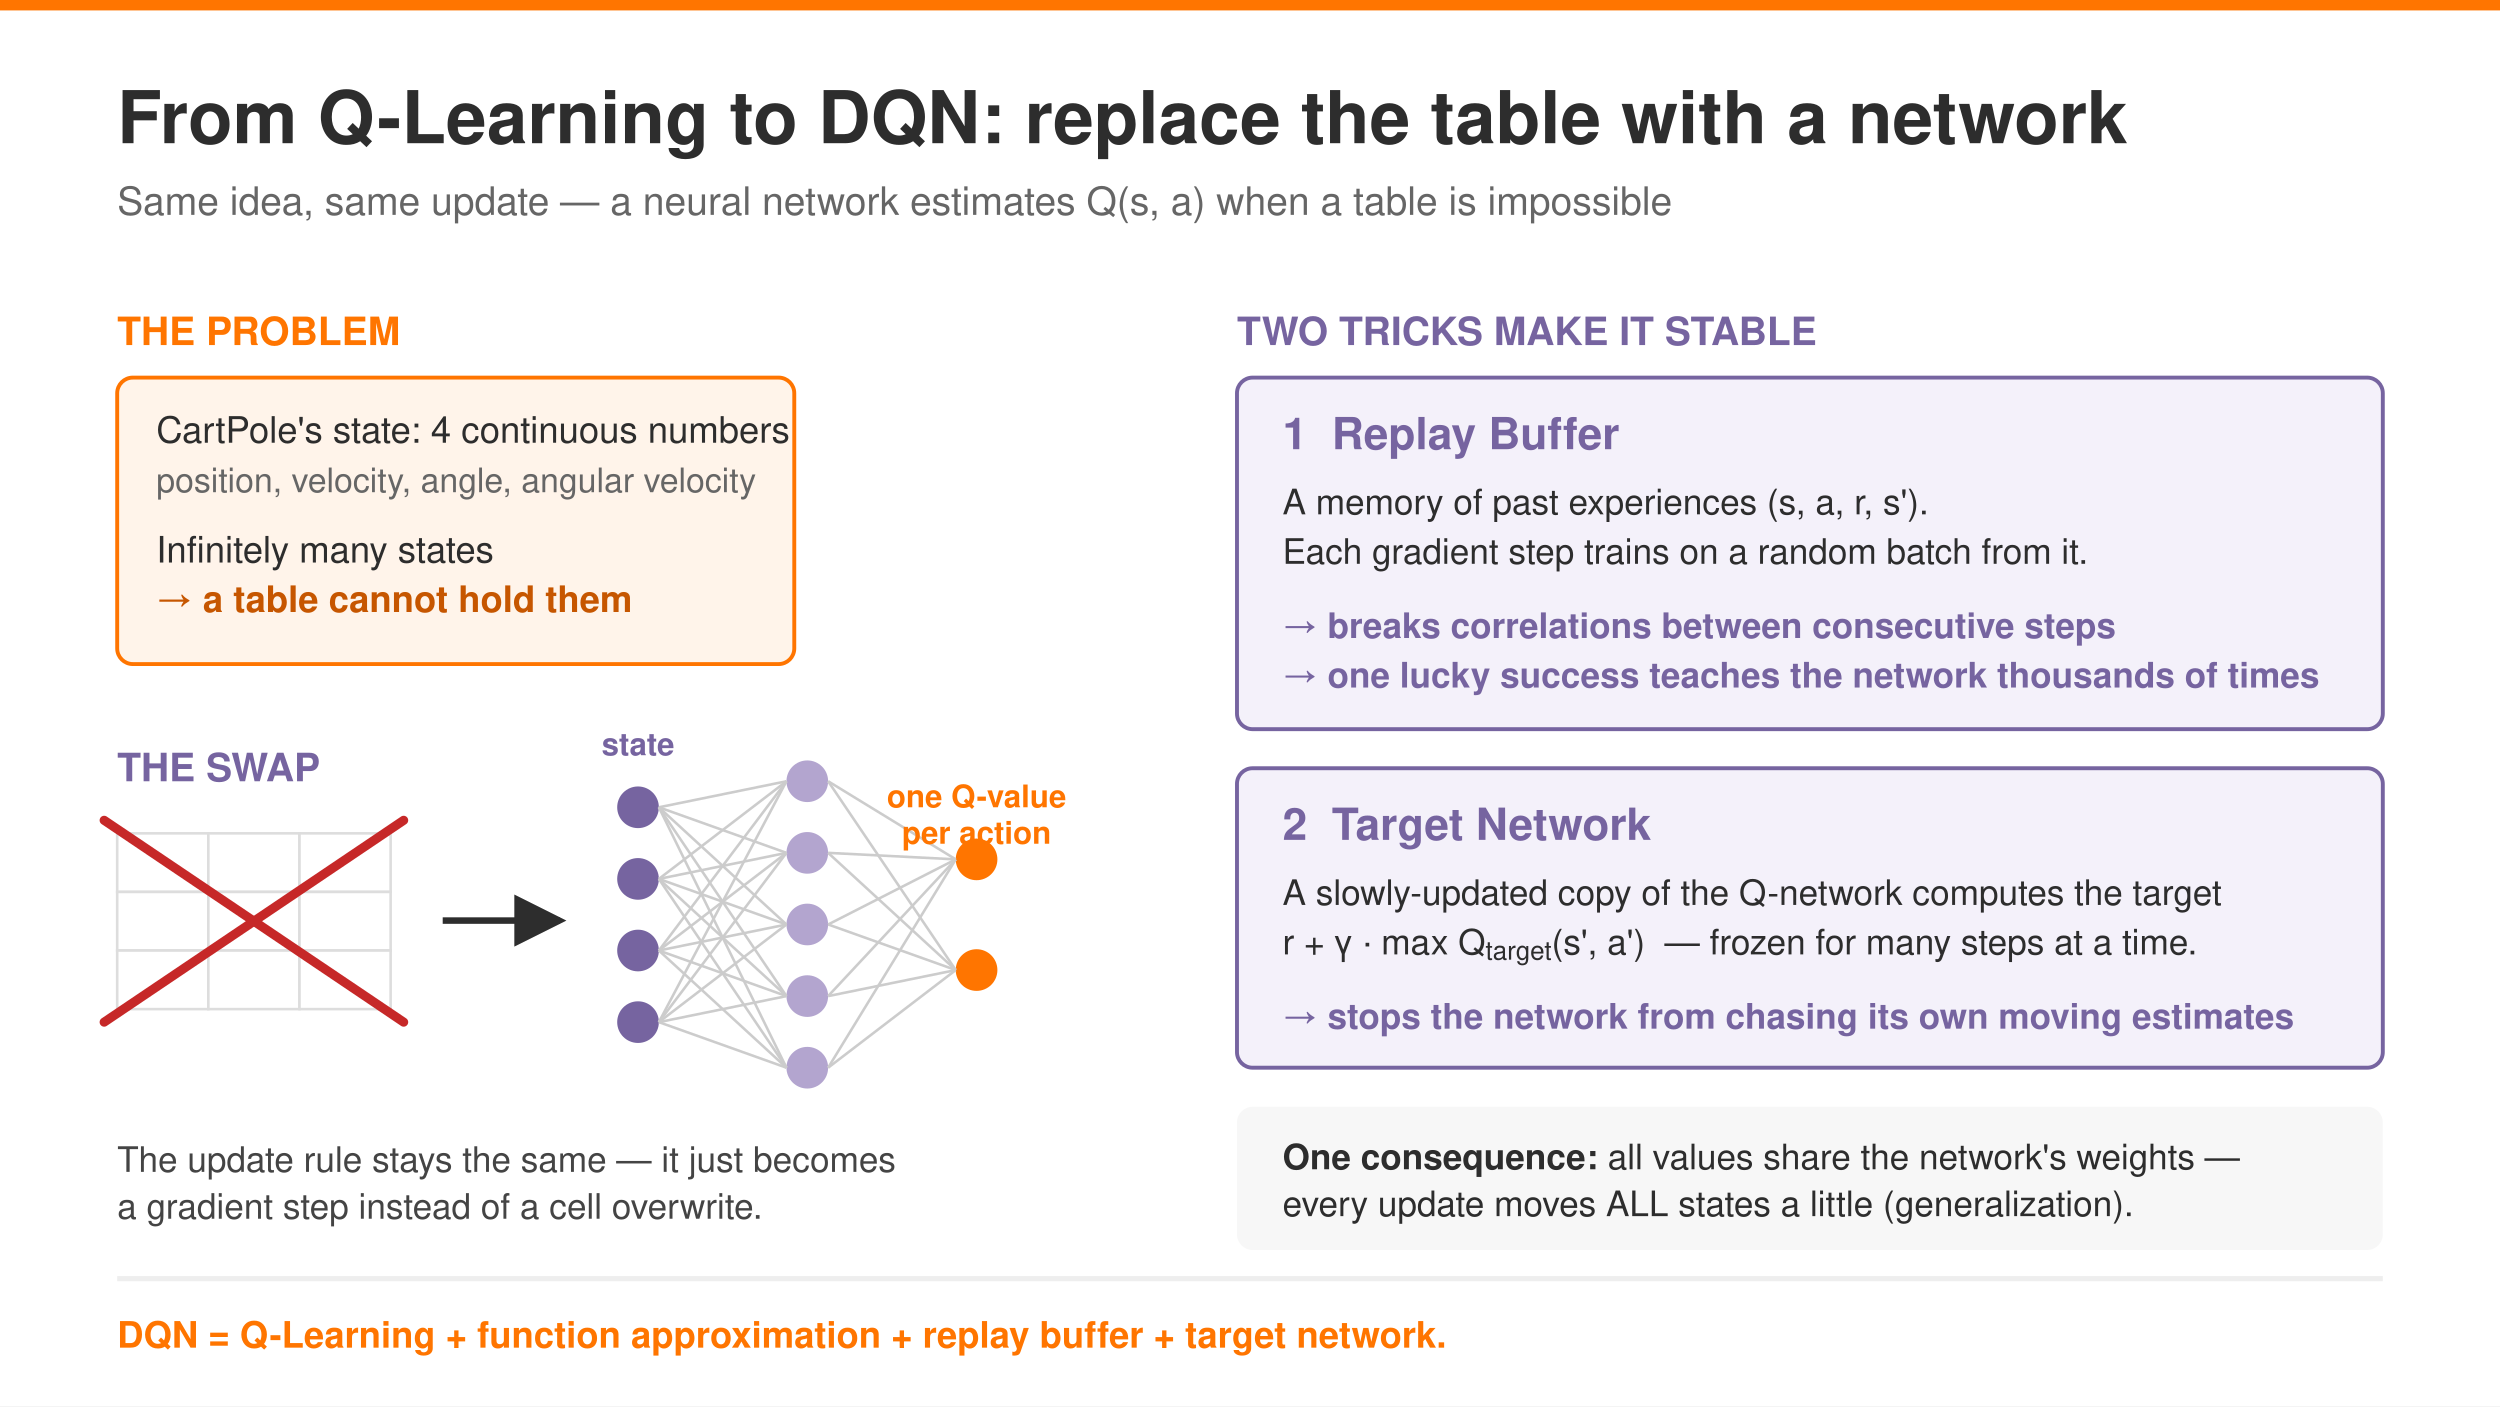
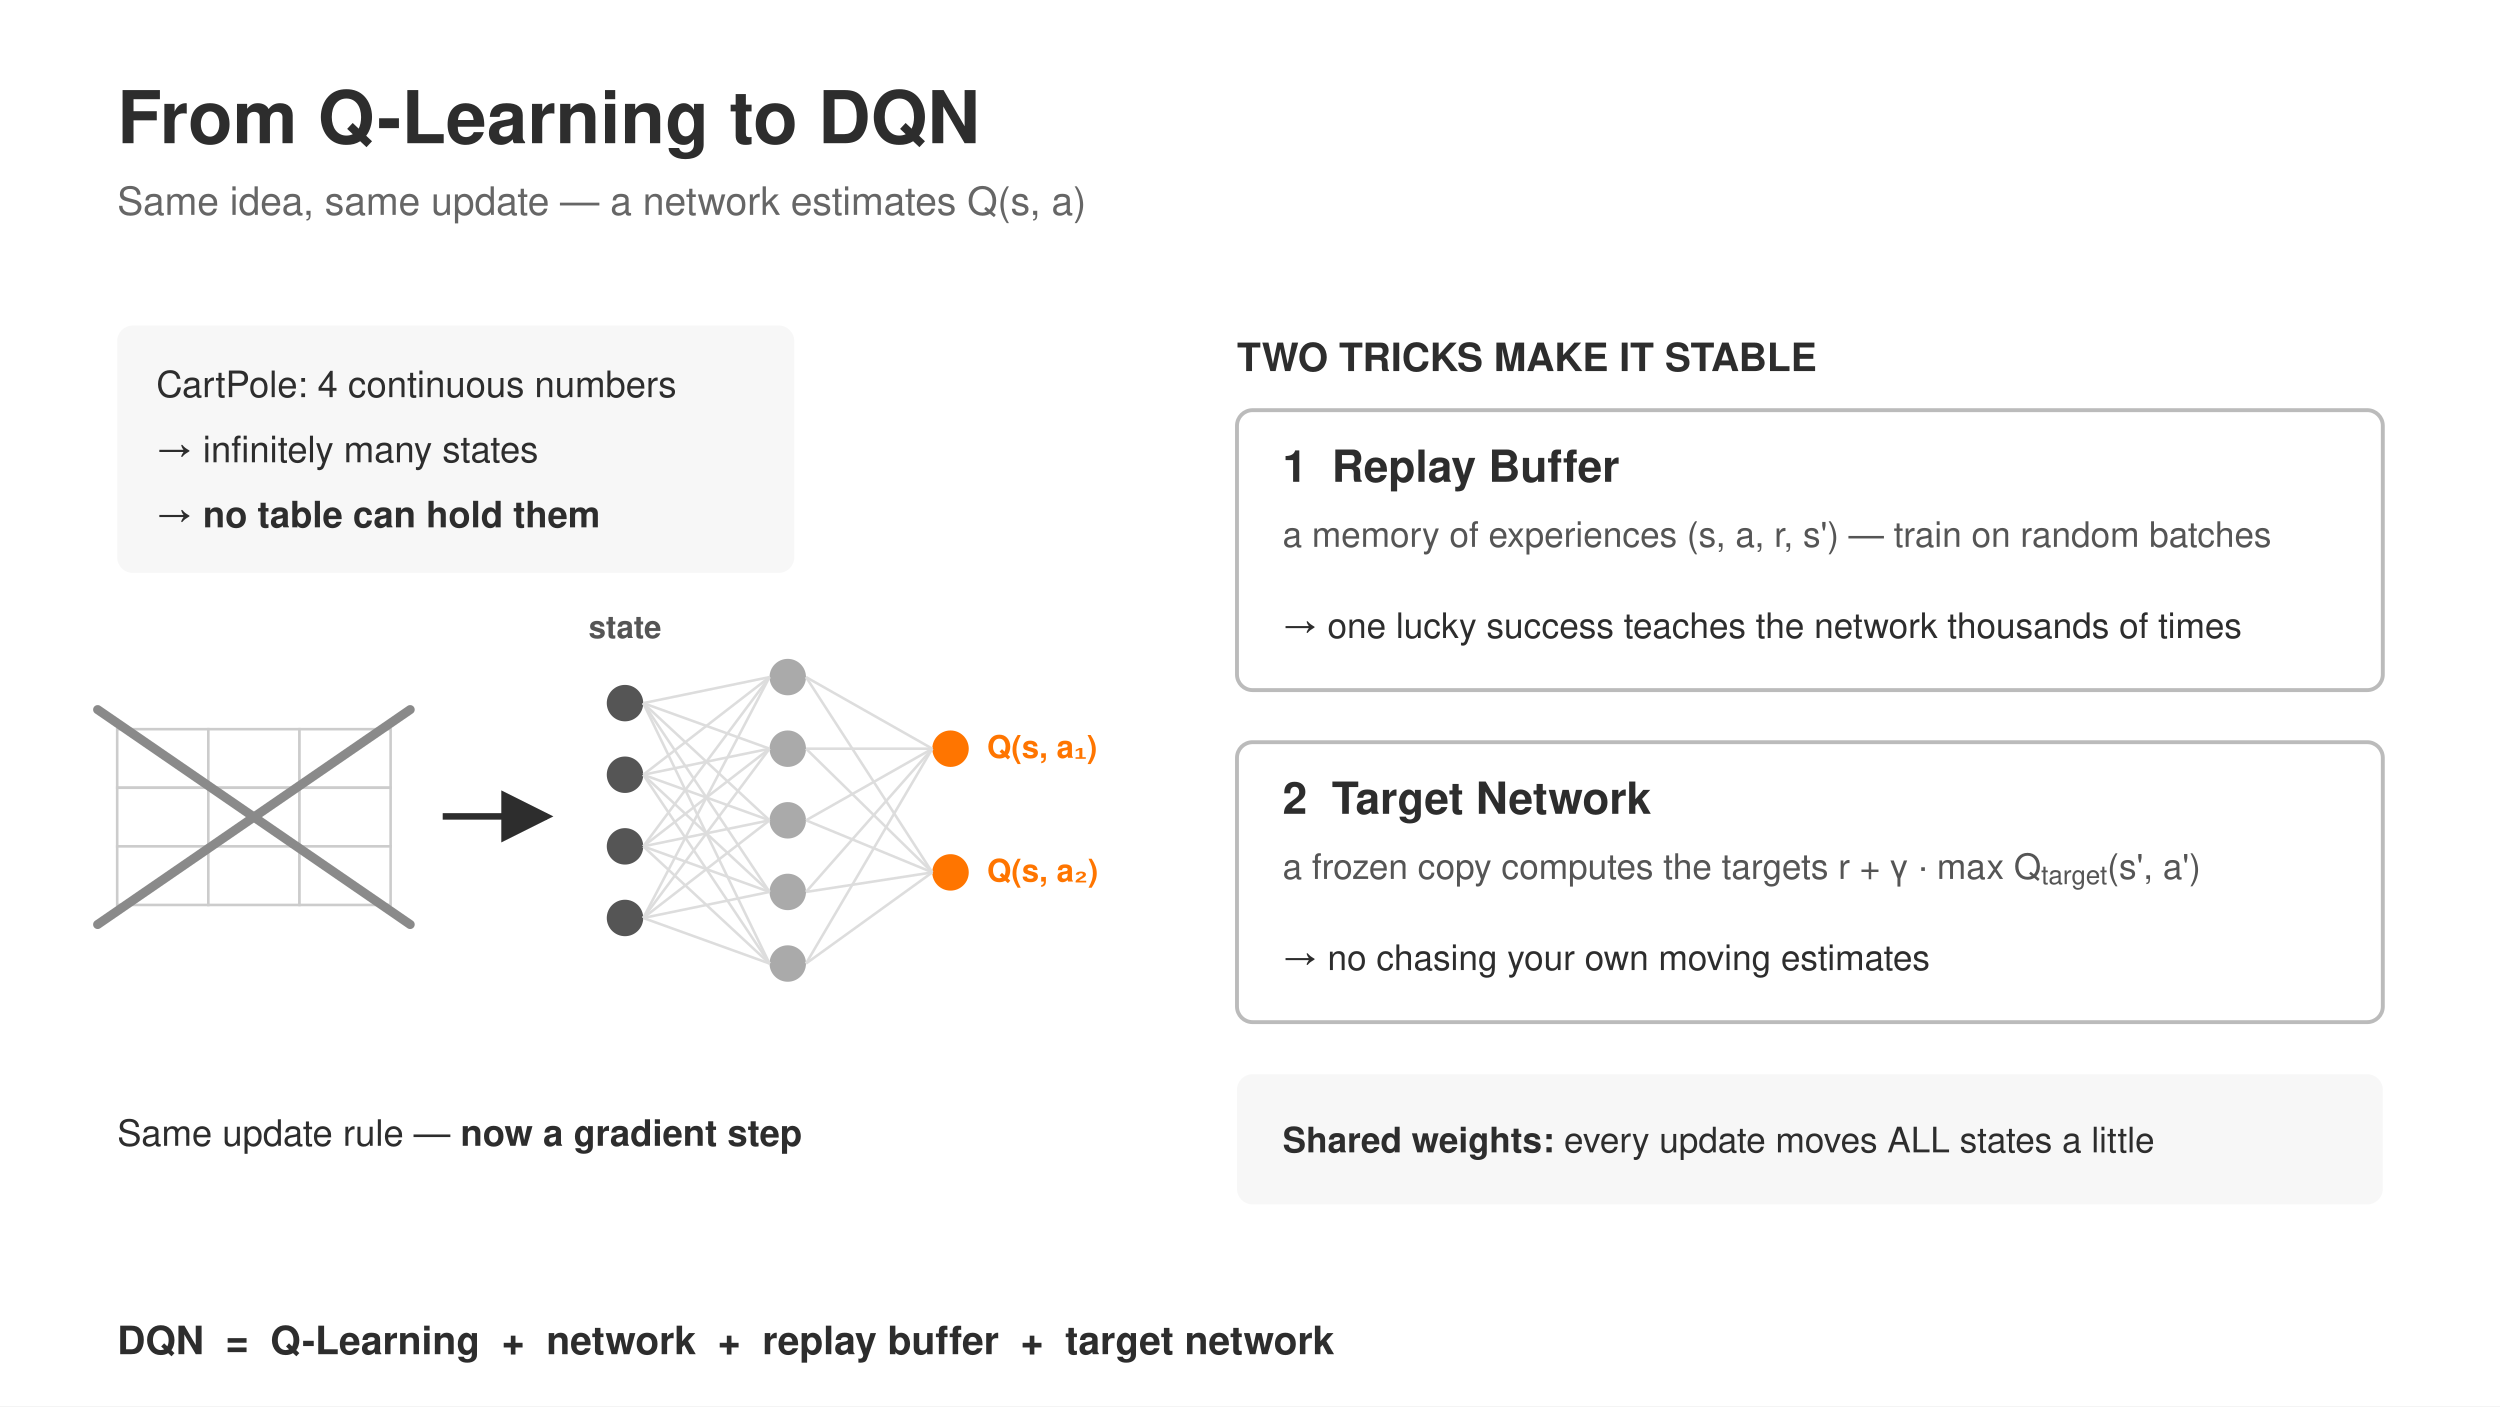
<svg xmlns="http://www.w3.org/2000/svg" viewBox="0 0 1920 1080" font-family="Helvetica Neue, Helvetica, Arial, sans-serif">
  <rect width="1920" height="1080" fill="#ffffff" />
-   <rect x="0" y="0" width="1920" height="8" fill="#ff7500" />
-   <text x="90" y="110" font-size="56" font-weight="700" fill="#2d2d2d">From Q-Learning to DQN: replace the table with a network</text>
-   <text x="90" y="165" font-size="30" fill="#666666">Same idea, same update — a neural network estimates Q(s, a) when a table is impossible</text>
-   <text x="90" y="265" font-size="30" font-weight="700" fill="#ff7500">THE PROBLEM</text>
-   <rect x="90" y="290" width="520" height="220" rx="12" fill="#fff4ea" stroke="#ff7500" stroke-width="3" />
-   <text x="120" y="340" font-size="28" fill="#2d2d2d">CartPole's state: 4 continuous numbers</text>
-   <text x="120" y="378" font-size="26" fill="#666666">position, velocity, angle, angular velocity</text>
-   <text x="120" y="432" font-size="28" fill="#2d2d2d">Infinitely many states</text>
-   <text x="120" y="470" font-size="28" font-weight="700" fill="#c65600">→ a table cannot hold them</text>
-   <text x="90" y="600" font-size="30" font-weight="700" fill="#7664a0">THE SWAP</text>
-   <g stroke="#dddddd" stroke-width="2" fill="#ffffff">
-     <rect x="90" y="640" width="70" height="45" />
-     <rect x="160" y="640" width="70" height="45" />
-     <rect x="230" y="640" width="70" height="45" />
-     <rect x="90" y="685" width="70" height="45" />
-     <rect x="160" y="685" width="70" height="45" />
-     <rect x="230" y="685" width="70" height="45" />
-     <rect x="90" y="730" width="70" height="45" />
-     <rect x="160" y="730" width="70" height="45" />
-     <rect x="230" y="730" width="70" height="45" />
+   <text x="90" y="110" font-size="56" font-weight="700" fill="#2d2d2d">From Q-Learning to DQN</text>
+   <text x="90" y="165" font-size="30" fill="#666666">Same idea, same update — a network estimates Q(s, a)</text>
+   <rect x="90" y="250" width="520" height="190" rx="12" fill="#f7f7f7" />
+   <text x="120" y="305" font-size="28" fill="#2d2d2d">CartPole: 4 continuous numbers</text>
+   <text x="120" y="355" font-size="28" fill="#2d2d2d">→ infinitely many states</text>
+   <text x="120" y="405" font-size="28" font-weight="700" fill="#2d2d2d">→ no table can hold them</text>
+   <g transform="translate(90, 560)">
+     <g stroke="#cccccc" stroke-width="2" fill="#ffffff">
+       <rect x="0" y="0" width="70" height="45" />
+       <rect x="70" y="0" width="70" height="45" />
+       <rect x="140" y="0" width="70" height="45" />
+       <rect x="0" y="45" width="70" height="45" />
+       <rect x="70" y="45" width="70" height="45" />
+       <rect x="140" y="45" width="70" height="45" />
+       <rect x="0" y="90" width="70" height="45" />
+       <rect x="70" y="90" width="70" height="45" />
+       <rect x="140" y="90" width="70" height="45" />
+     </g>
+     <line x1="-15" y1="150" x2="225" y2="-15" stroke="#8a8a8a" stroke-width="7" stroke-linecap="round" />
+     <line x1="-15" y1="-15" x2="225" y2="150" stroke="#8a8a8a" stroke-width="7" stroke-linecap="round" />
  </g>
-   <line x1="80" y1="785" x2="310" y2="630" stroke="#c62828" stroke-width="7" stroke-linecap="round" />
-   <line x1="80" y1="630" x2="310" y2="785" stroke="#c62828" stroke-width="7" stroke-linecap="round" />
-   <path d="M 340 707 L 430 707" stroke="#2d2d2d" stroke-width="5" fill="none" marker-end="url(#arrowD)" />
-   <g>
-     <circle cx="490" cy="620" r="16" fill="#7664a0" />
-     <circle cx="490" cy="675" r="16" fill="#7664a0" />
-     <circle cx="490" cy="730" r="16" fill="#7664a0" />
-     <circle cx="490" cy="785" r="16" fill="#7664a0" />
-     <circle cx="620" cy="600" r="16" fill="#b3a5cf" />
-     <circle cx="620" cy="655" r="16" fill="#b3a5cf" />
-     <circle cx="620" cy="710" r="16" fill="#b3a5cf" />
-     <circle cx="620" cy="765" r="16" fill="#b3a5cf" />
-     <circle cx="620" cy="820" r="16" fill="#b3a5cf" />
-     <circle cx="750" cy="660" r="16" fill="#ff7500" />
-     <circle cx="750" cy="745" r="16" fill="#ff7500" />
-     <g stroke="#cccccc" stroke-width="2">
-       <line x1="506" y1="620" x2="604" y2="600" />
-       <line x1="506" y1="620" x2="604" y2="655" />
-       <line x1="506" y1="620" x2="604" y2="710" />
-       <line x1="506" y1="620" x2="604" y2="765" />
-       <line x1="506" y1="620" x2="604" y2="820" />
-       <line x1="506" y1="675" x2="604" y2="600" />
-       <line x1="506" y1="675" x2="604" y2="655" />
-       <line x1="506" y1="675" x2="604" y2="710" />
-       <line x1="506" y1="675" x2="604" y2="765" />
-       <line x1="506" y1="675" x2="604" y2="820" />
-       <line x1="506" y1="730" x2="604" y2="600" />
-       <line x1="506" y1="730" x2="604" y2="655" />
-       <line x1="506" y1="730" x2="604" y2="710" />
-       <line x1="506" y1="730" x2="604" y2="765" />
-       <line x1="506" y1="730" x2="604" y2="820" />
-       <line x1="506" y1="785" x2="604" y2="600" />
-       <line x1="506" y1="785" x2="604" y2="655" />
-       <line x1="506" y1="785" x2="604" y2="710" />
-       <line x1="506" y1="785" x2="604" y2="765" />
-       <line x1="506" y1="785" x2="604" y2="820" />
-       <line x1="636" y1="600" x2="734" y2="660" />
-       <line x1="636" y1="655" x2="734" y2="660" />
-       <line x1="636" y1="710" x2="734" y2="660" />
-       <line x1="636" y1="765" x2="734" y2="660" />
-       <line x1="636" y1="820" x2="734" y2="660" />
-       <line x1="636" y1="600" x2="734" y2="745" />
-       <line x1="636" y1="655" x2="734" y2="745" />
-       <line x1="636" y1="710" x2="734" y2="745" />
-       <line x1="636" y1="765" x2="734" y2="745" />
-       <line x1="636" y1="820" x2="734" y2="745" />
+   <path d="M 340 627 L 420 627" stroke="#2d2d2d" stroke-width="5" fill="none" marker-end="url(#arrD)" />
+   <g transform="translate(480, 520)">
+     <circle cx="0" cy="20" r="14" fill="#555555" />
+     <circle cx="0" cy="75" r="14" fill="#555555" />
+     <circle cx="0" cy="130" r="14" fill="#555555" />
+     <circle cx="0" cy="185" r="14" fill="#555555" />
+     <circle cx="125" cy="0" r="14" fill="#aaaaaa" />
+     <circle cx="125" cy="55" r="14" fill="#aaaaaa" />
+     <circle cx="125" cy="110" r="14" fill="#aaaaaa" />
+     <circle cx="125" cy="165" r="14" fill="#aaaaaa" />
+     <circle cx="125" cy="220" r="14" fill="#aaaaaa" />
+     <circle cx="250" cy="55" r="14" fill="#ff7500" />
+     <circle cx="250" cy="150" r="14" fill="#ff7500" />
+     <g stroke="#dddddd" stroke-width="2">
+       <line x1="14" y1="20" x2="111" y2="0" />
+       <line x1="14" y1="20" x2="111" y2="55" />
+       <line x1="14" y1="20" x2="111" y2="110" />
+       <line x1="14" y1="20" x2="111" y2="165" />
+       <line x1="14" y1="20" x2="111" y2="220" />
+       <line x1="14" y1="75" x2="111" y2="0" />
+       <line x1="14" y1="75" x2="111" y2="55" />
+       <line x1="14" y1="75" x2="111" y2="110" />
+       <line x1="14" y1="75" x2="111" y2="165" />
+       <line x1="14" y1="75" x2="111" y2="220" />
+       <line x1="14" y1="130" x2="111" y2="0" />
+       <line x1="14" y1="130" x2="111" y2="55" />
+       <line x1="14" y1="130" x2="111" y2="110" />
+       <line x1="14" y1="130" x2="111" y2="165" />
+       <line x1="14" y1="130" x2="111" y2="220" />
+       <line x1="14" y1="185" x2="111" y2="0" />
+       <line x1="14" y1="185" x2="111" y2="55" />
+       <line x1="14" y1="185" x2="111" y2="110" />
+       <line x1="14" y1="185" x2="111" y2="165" />
+       <line x1="14" y1="185" x2="111" y2="220" />
+       <line x1="139" y1="0" x2="236" y2="55" />
+       <line x1="139" y1="55" x2="236" y2="55" />
+       <line x1="139" y1="110" x2="236" y2="55" />
+       <line x1="139" y1="165" x2="236" y2="55" />
+       <line x1="139" y1="220" x2="236" y2="55" />
+       <line x1="139" y1="0" x2="236" y2="150" />
+       <line x1="139" y1="55" x2="236" y2="150" />
+       <line x1="139" y1="110" x2="236" y2="150" />
+       <line x1="139" y1="165" x2="236" y2="150" />
+       <line x1="139" y1="220" x2="236" y2="150" />
    </g>
+     <text x="0" y="-30" font-size="24" fill="#555555" text-anchor="middle" font-weight="600">state</text>
+     <text x="278" y="62" font-size="24" fill="#ff7500" font-weight="600">Q(s, a₁)</text>
+     <text x="278" y="157" font-size="24" fill="#ff7500" font-weight="600">Q(s, a₂)</text>
  </g>
-   <text x="490" y="580" font-size="24" fill="#7664a0" text-anchor="middle" font-weight="600">state</text>
-   <text x="750" y="620" font-size="24" fill="#ff7500" text-anchor="middle" font-weight="600">one Q-value</text>
-   <text x="750" y="648" font-size="24" fill="#ff7500" text-anchor="middle" font-weight="600">per action</text>
-   <text x="90" y="900" font-size="27" fill="#444444">The update rule stays the same — it just becomes</text>
-   <text x="90" y="936" font-size="27" fill="#444444">a gradient step instead of a cell overwrite.</text>
-   <text x="950" y="265" font-size="30" font-weight="700" fill="#7664a0">TWO TRICKS MAKE IT STABLE</text>
-   <rect x="950" y="290" width="880" height="270" rx="12" fill="#f4f1fa" stroke="#7664a0" stroke-width="3" />
-   <text x="985" y="345" font-size="34" font-weight="700" fill="#7664a0">1  Replay Buffer</text>
-   <text x="985" y="395" font-size="27" fill="#2d2d2d">A memory of past experiences (s, a, r, s').</text>
-   <text x="985" y="433" font-size="27" fill="#2d2d2d">Each gradient step trains on a random batch from it.</text>
-   <text x="985" y="490" font-size="27" font-weight="600" fill="#7664a0">→ breaks correlations between consecutive steps</text>
-   <text x="985" y="528" font-size="27" font-weight="600" fill="#7664a0">→ one lucky success teaches the network thousands of times</text>
-   <rect x="950" y="590" width="880" height="230" rx="12" fill="#f4f1fa" stroke="#7664a0" stroke-width="3" />
-   <text x="985" y="645" font-size="34" font-weight="700" fill="#7664a0">2  Target Network</text>
-   <text x="985" y="695" font-size="27" fill="#2d2d2d">A slowly-updated copy of the Q-network computes the target</text>
-   <text x="985" y="733" font-size="27" fill="#2d2d2d">r + γ · max Q<tspan font-size="20" baseline-shift="sub">target</tspan>(s', a')  — frozen for many steps at a time.</text>
-   <text x="985" y="790" font-size="27" font-weight="600" fill="#7664a0">→ stops the network from chasing its own moving estimates</text>
-   <rect x="950" y="850" width="880" height="110" rx="12" fill="#f7f7f7" />
-   <text x="985" y="898" font-size="27" fill="#2d2d2d">
-     <tspan font-weight="700">One consequence:</tspan> all values share the network's weights —</text>
-   <text x="985" y="934" font-size="27" fill="#2d2d2d">every update moves ALL states a little (generalization).</text>
-   <rect x="90" y="980" width="1740" height="4" fill="#eeeeee" />
-   <text x="90" y="1035" font-size="28" fill="#ff7500" font-weight="600">DQN = Q-Learning + function approximation + replay buffer + target network.</text>
+   <text x="90" y="880" font-size="28" fill="#2d2d2d">Same update rule — <tspan font-weight="700">now a gradient step</tspan>
+   </text>
+   <text x="950" y="285" font-size="30" font-weight="700" fill="#2d2d2d">TWO TRICKS MAKE IT STABLE</text>
+   <rect x="950" y="315" width="880" height="215" rx="12" fill="#ffffff" stroke="#bbbbbb" stroke-width="3" />
+   <text x="985" y="370" font-size="34" font-weight="700" fill="#2d2d2d">1  Replay Buffer</text>
+   <text x="985" y="420" font-size="27" fill="#555555">a memory of experiences (s, a, r, s') — train on random batches</text>
+   <text x="985" y="490" font-size="27" fill="#2d2d2d">→ one lucky success teaches the network thousands of times</text>
+   <rect x="950" y="570" width="880" height="215" rx="12" fill="#ffffff" stroke="#bbbbbb" stroke-width="3" />
+   <text x="985" y="625" font-size="34" font-weight="700" fill="#2d2d2d">2  Target Network</text>
+   <text x="985" y="675" font-size="27" fill="#555555">a frozen copy computes the targets r + γ · max Q<tspan font-size="20" baseline-shift="sub">target</tspan>(s', a')</text>
+   <text x="985" y="745" font-size="27" fill="#2d2d2d">→ no chasing your own moving estimates</text>
+   <rect x="950" y="825" width="880" height="100" rx="12" fill="#f7f7f7" />
+   <text x="985" y="885" font-size="27" fill="#2d2d2d">
+     <tspan font-weight="700">Shared weights:</tspan> every update moves ALL states a little</text>
+   <text x="90" y="1040" font-size="30" fill="#2d2d2d" font-weight="600">DQN  =  Q-Learning  +  network  +  replay buffer  +  target network</text>
  <defs>
-     <marker id="arrowD" markerWidth="10" markerHeight="10" refX="7" refY="4" orient="auto">
+     <marker id="arrD" markerWidth="10" markerHeight="10" refX="7" refY="4" orient="auto">
      <path d="M0,0 L8,4 L0,8 z" fill="#2d2d2d" />
    </marker>
  </defs>
</svg>
